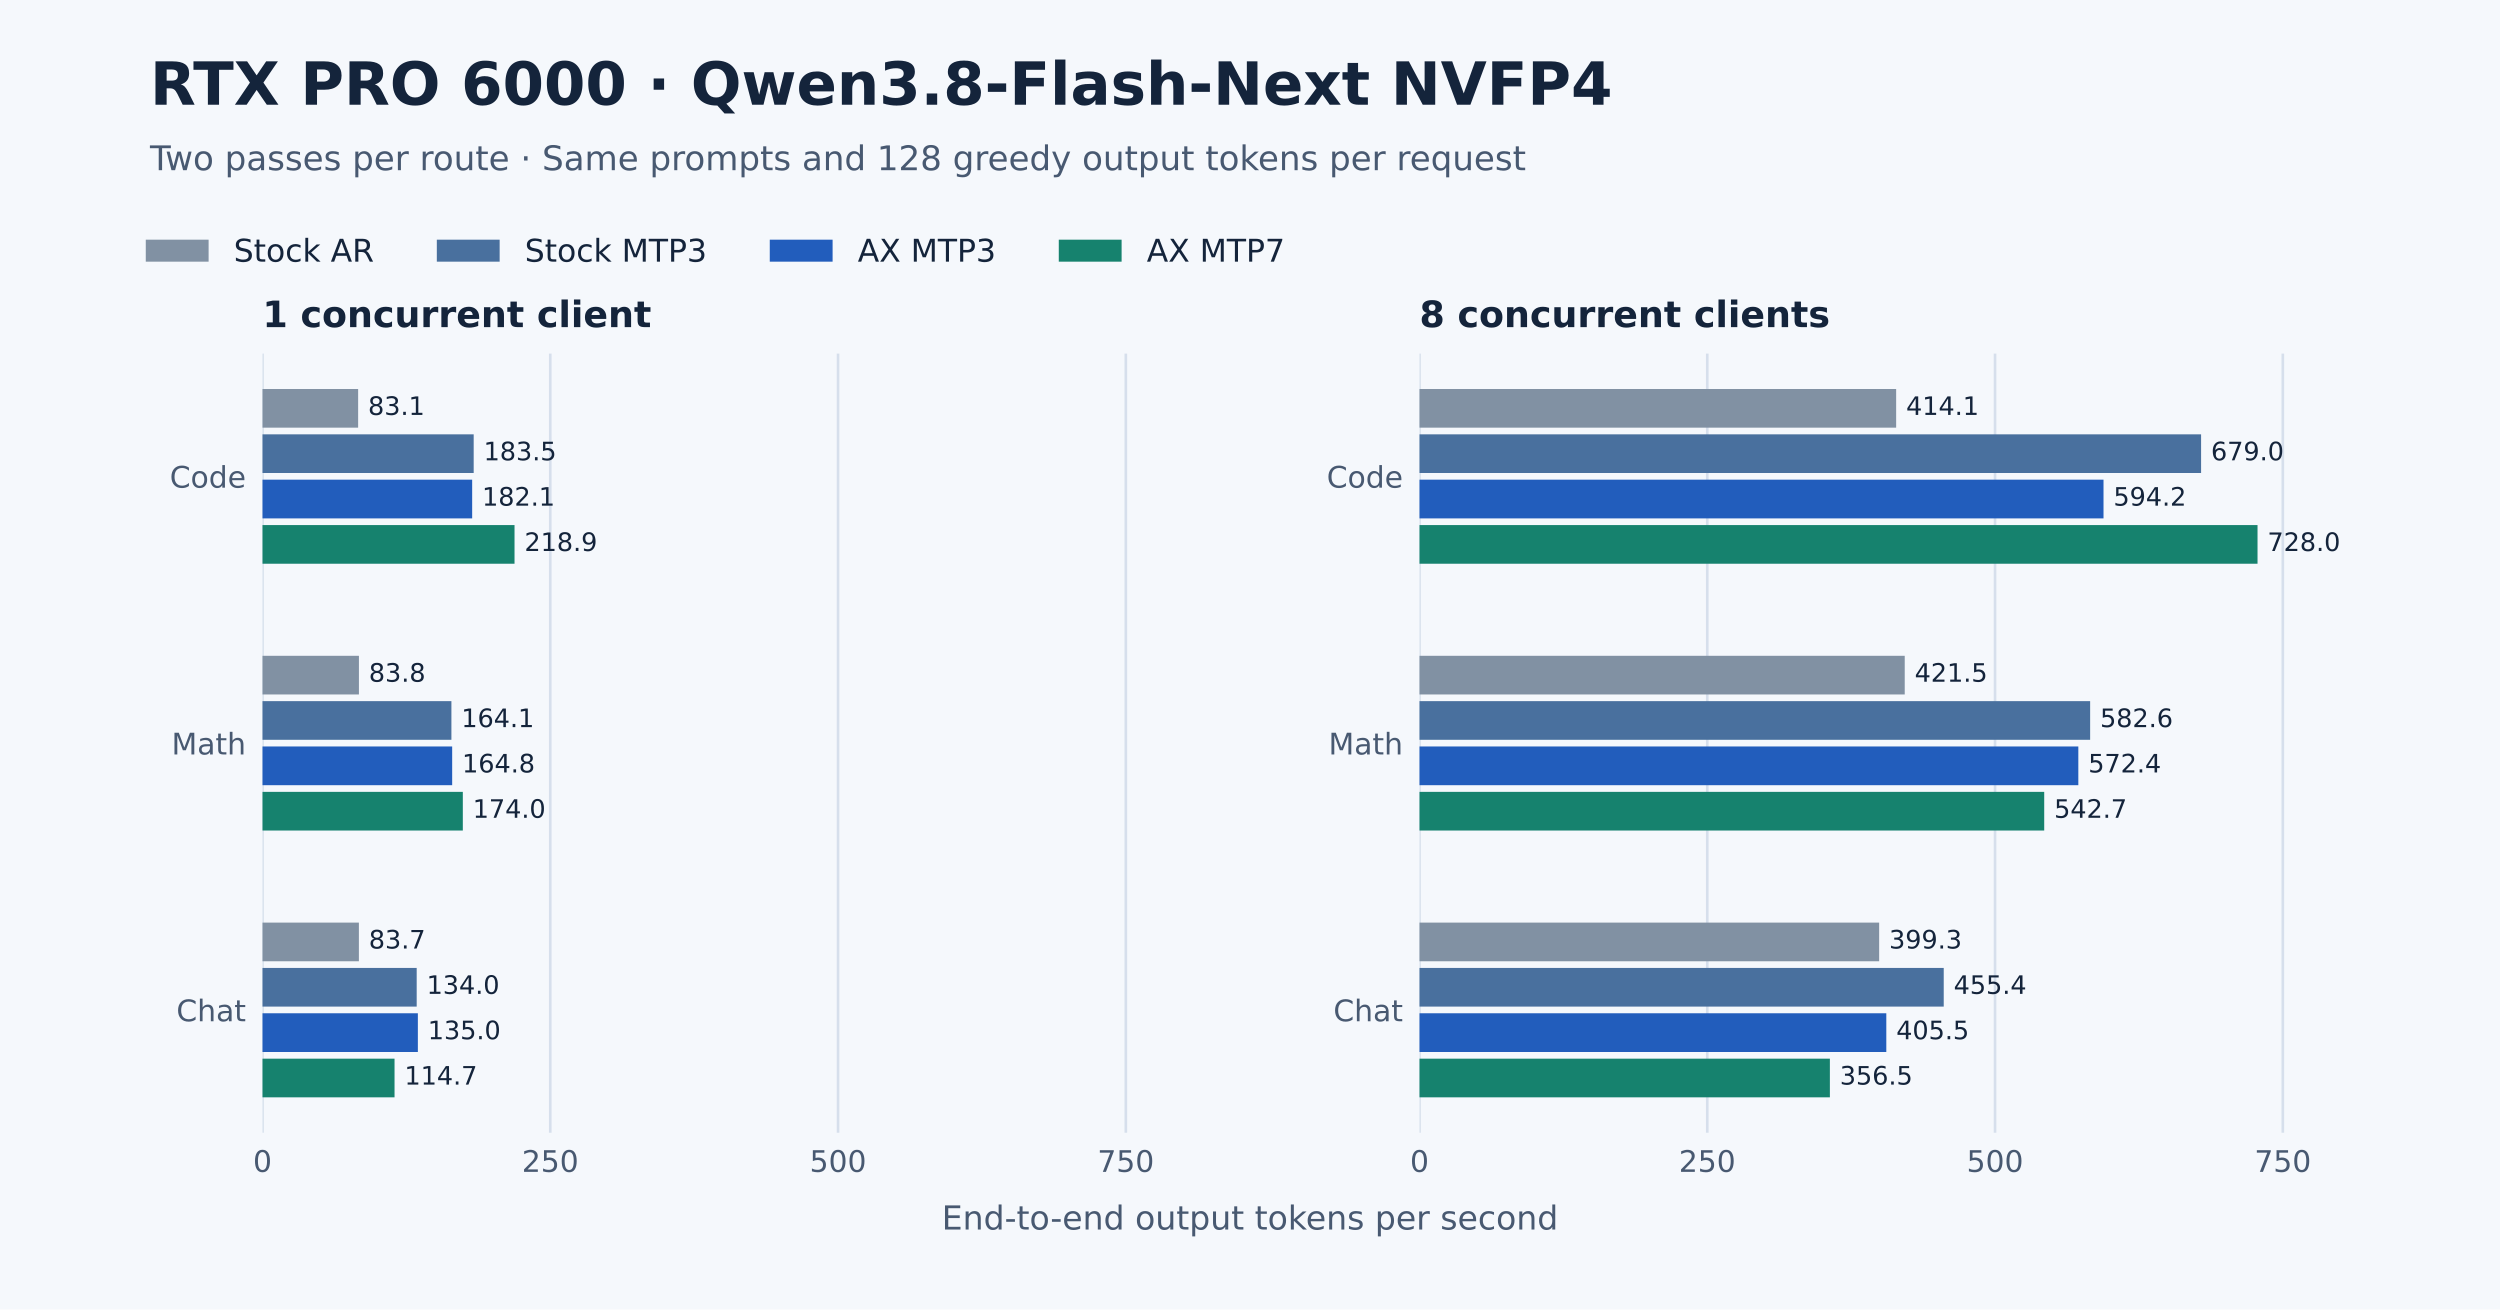
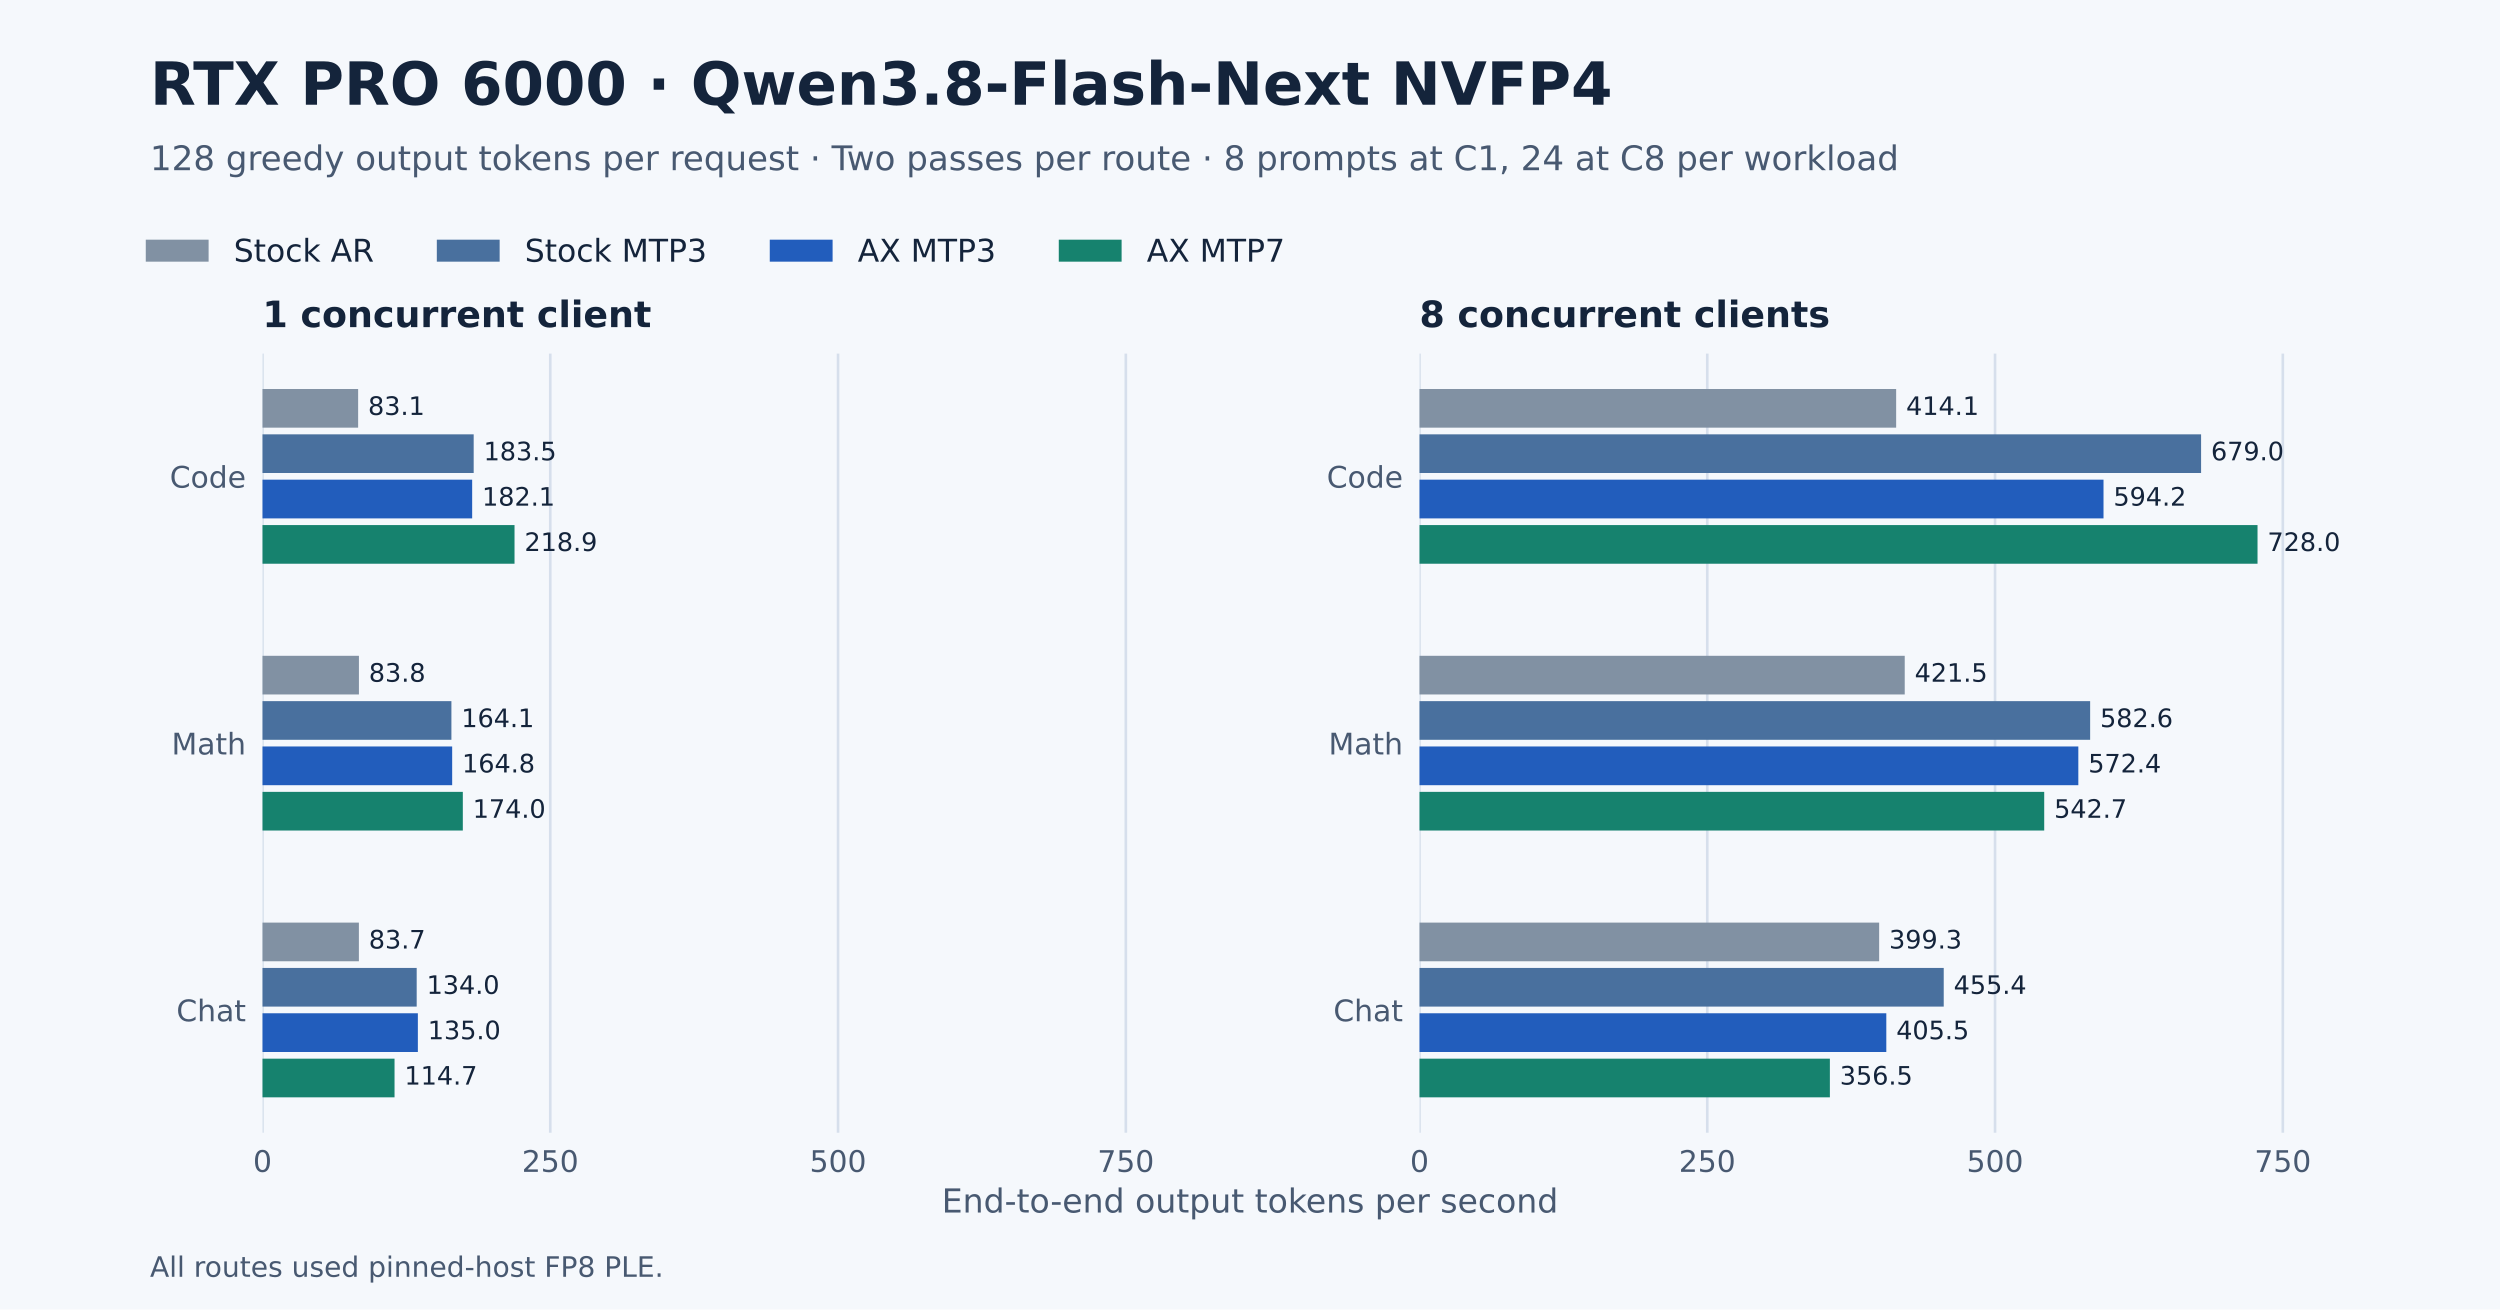
<svg xmlns="http://www.w3.org/2000/svg" width="756pt" height="396pt" viewBox="0 0 756 396" version="1.1">
  <defs>
    <style type="text/css">*{stroke-linejoin: round; stroke-linecap: butt}</style>
  </defs>
  <g id="figure_1">
    <g id="patch_1">
      <path d="M 0 396 L 756 396 L 756 0 L 0 0 z " style="fill: #f5f8fc" />
    </g>
    <g id="axes_1">
      <g id="patch_2">
        <path d="M 79.38 342.54 L 375.885 342.54 L 375.885 106.92 L 79.38 106.92 z " style="fill: #f5f8fc" />
      </g>
      <g id="matplotlib.axis_1">
        <g id="xtick_1">
          <g id="line2d_1">
            <path d="M 79.38 342.54 L 79.38 106.92 " clip-path="url(#p8bc7cf0134)" style="fill: none; stroke: #d6dfec; stroke-width: 0.8; stroke-linecap: square" />
          </g>
          <g id="line2d_2" />
          <g id="text_1">
            <text style="font-size: 9px; font-family: 'DejaVu Sans'; text-anchor: middle; fill: #485971" x="79.38" y="354.378" transform="rotate(-0 79.38 354.3779)">0</text>
          </g>
        </g>
        <g id="xtick_2">
          <g id="line2d_3">
            <path d="M 166.402 342.54 L 166.402 106.92 " clip-path="url(#p8bc7cf0134)" style="fill: none; stroke: #d6dfec; stroke-width: 0.8; stroke-linecap: square" />
          </g>
          <g id="line2d_4" />
          <g id="text_2">
            <text style="font-size: 9px; font-family: 'DejaVu Sans'; text-anchor: middle; fill: #485971" x="166.402" y="354.378" transform="rotate(-0 166.4025 354.3779)">250</text>
          </g>
        </g>
        <g id="xtick_3">
          <g id="line2d_5">
            <path d="M 253.425 342.54 L 253.425 106.92 " clip-path="url(#p8bc7cf0134)" style="fill: none; stroke: #d6dfec; stroke-width: 0.8; stroke-linecap: square" />
          </g>
          <g id="line2d_6" />
          <g id="text_3">
            <text style="font-size: 9px; font-family: 'DejaVu Sans'; text-anchor: middle; fill: #485971" x="253.425" y="354.378" transform="rotate(-0 253.425 354.3779)">500</text>
          </g>
        </g>
        <g id="xtick_4">
          <g id="line2d_7">
            <path d="M 340.447 342.54 L 340.447 106.92 " clip-path="url(#p8bc7cf0134)" style="fill: none; stroke: #d6dfec; stroke-width: 0.8; stroke-linecap: square" />
          </g>
          <g id="line2d_8" />
          <g id="text_4">
            <text style="font-size: 9px; font-family: 'DejaVu Sans'; text-anchor: middle; fill: #485971" x="340.447" y="354.378" transform="rotate(-0 340.4474 354.3779)">750</text>
          </g>
        </g>
      </g>
      <g id="matplotlib.axis_2">
        <g id="ytick_1">
          <g id="line2d_9" />
          <g id="text_5">
            <text style="font-size: 9px; font-family: 'DejaVu Sans'; text-anchor: end; fill: #485971" x="74.38" y="147.471" transform="rotate(-0 74.38 147.4713)">Code</text>
          </g>
        </g>
        <g id="ytick_2">
          <g id="line2d_10" />
          <g id="text_6">
            <text style="font-size: 9px; font-family: 'DejaVu Sans'; text-anchor: end; fill: #485971" x="74.38" y="228.149" transform="rotate(-0 74.38 228.1493)">Math</text>
          </g>
        </g>
        <g id="ytick_3">
          <g id="line2d_11" />
          <g id="text_7">
            <text style="font-size: 9px; font-family: 'DejaVu Sans'; text-anchor: end; fill: #485971" x="74.38" y="308.827" transform="rotate(-0 74.38 308.8273)">Chat</text>
          </g>
        </g>
      </g>
      <g id="patch_3">
        <path d="M 79.38 117.63 L 108.299 117.63 L 108.299 129.328 L 79.38 129.328 z " clip-path="url(#p8bc7cf0134)" style="fill: #8191a3" />
      </g>
      <g id="patch_4">
        <path d="M 79.38 198.308 L 108.539 198.308 L 108.539 210.006 L 79.38 210.006 z " clip-path="url(#p8bc7cf0134)" style="fill: #8191a3" />
      </g>
      <g id="patch_5">
        <path d="M 79.38 278.986 L 108.528 278.986 L 108.528 290.684 L 79.38 290.684 z " clip-path="url(#p8bc7cf0134)" style="fill: #8191a3" />
      </g>
      <g id="patch_6">
        <path d="M 79.38 131.345 L 143.242 131.345 L 143.242 143.044 L 79.38 143.044 z " clip-path="url(#p8bc7cf0134)" style="fill: #49709e" />
      </g>
      <g id="patch_7">
        <path d="M 79.38 212.023 L 136.507 212.023 L 136.507 223.722 L 79.38 223.722 z " clip-path="url(#p8bc7cf0134)" style="fill: #49709e" />
      </g>
      <g id="patch_8">
        <path d="M 79.38 292.701 L 126.009 292.701 L 126.009 304.399 L 79.38 304.399 z " clip-path="url(#p8bc7cf0134)" style="fill: #49709e" />
      </g>
      <g id="patch_9">
        <path d="M 79.38 145.061 L 142.783 145.061 L 142.783 156.759 L 79.38 156.759 z " clip-path="url(#p8bc7cf0134)" style="fill: #225dbc" />
      </g>
      <g id="patch_10">
        <path d="M 79.38 225.738 L 136.737 225.738 L 136.737 237.437 L 79.38 237.437 z " clip-path="url(#p8bc7cf0134)" style="fill: #225dbc" />
      </g>
      <g id="patch_11">
        <path d="M 79.38 306.416 L 126.362 306.416 L 126.362 318.115 L 79.38 318.115 z " clip-path="url(#p8bc7cf0134)" style="fill: #225dbc" />
      </g>
      <g id="patch_12">
        <path d="M 79.38 158.776 L 155.593 158.776 L 155.593 170.474 L 79.38 170.474 z " clip-path="url(#p8bc7cf0134)" style="fill: #16826e" />
      </g>
      <g id="patch_13">
        <path d="M 79.38 239.454 L 139.958 239.454 L 139.958 251.152 L 79.38 251.152 z " clip-path="url(#p8bc7cf0134)" style="fill: #16826e" />
      </g>
      <g id="patch_14">
        <path d="M 79.38 320.132 L 119.309 320.132 L 119.309 331.83 L 79.38 331.83 z " clip-path="url(#p8bc7cf0134)" style="fill: #16826e" />
      </g>
      <g id="text_8">
        <text style="font-size: 7.7px; font-family: 'DejaVu Sans'; text-anchor: start; fill: #14243b" x="111.299" y="125.479" transform="rotate(-0 111.2994 125.4793)">83.1</text>
      </g>
      <g id="text_9">
        <text style="font-size: 7.7px; font-family: 'DejaVu Sans'; text-anchor: start; fill: #14243b" x="111.539" y="206.157" transform="rotate(-0 111.5394 206.1573)">83.8</text>
      </g>
      <g id="text_10">
        <text style="font-size: 7.7px; font-family: 'DejaVu Sans'; text-anchor: start; fill: #14243b" x="111.528" y="286.835" transform="rotate(-0 111.5283 286.8353)">83.7</text>
      </g>
      <g id="text_11">
        <text style="font-size: 7.7px; font-family: 'DejaVu Sans'; text-anchor: start; fill: #14243b" x="146.242" y="139.195" transform="rotate(-0 146.2423 139.1946)">183.5</text>
      </g>
      <g id="text_12">
        <text style="font-size: 7.7px; font-family: 'DejaVu Sans'; text-anchor: start; fill: #14243b" x="139.507" y="219.873" transform="rotate(-0 139.5069 219.8726)">164.1</text>
      </g>
      <g id="text_13">
        <text style="font-size: 7.7px; font-family: 'DejaVu Sans'; text-anchor: start; fill: #14243b" x="129.009" y="300.551" transform="rotate(-0 129.0092 300.5505)">134.0</text>
      </g>
      <g id="text_14">
        <text style="font-size: 7.7px; font-family: 'DejaVu Sans'; text-anchor: start; fill: #14243b" x="145.783" y="152.91" transform="rotate(-0 145.7833 152.9099)">182.1</text>
      </g>
      <g id="text_15">
        <text style="font-size: 7.7px; font-family: 'DejaVu Sans'; text-anchor: start; fill: #14243b" x="139.737" y="233.588" transform="rotate(-0 139.7373 233.5878)">164.8</text>
      </g>
      <g id="text_16">
        <text style="font-size: 7.7px; font-family: 'DejaVu Sans'; text-anchor: start; fill: #14243b" x="129.362" y="314.266" transform="rotate(-0 129.3617 314.2658)">135.0</text>
      </g>
      <g id="text_17">
        <text style="font-size: 7.7px; font-family: 'DejaVu Sans'; text-anchor: start; fill: #14243b" x="158.593" y="166.625" transform="rotate(-0 158.5934 166.6251)">218.9</text>
      </g>
      <g id="text_18">
        <text style="font-size: 7.7px; font-family: 'DejaVu Sans'; text-anchor: start; fill: #14243b" x="142.958" y="247.303" transform="rotate(-0 142.9577 247.3031)">174.0</text>
      </g>
      <g id="text_19">
        <text style="font-size: 7.7px; font-family: 'DejaVu Sans'; text-anchor: start; fill: #14243b" x="122.309" y="327.981" transform="rotate(-0 122.3087 327.981)">114.7</text>
      </g>
      <g id="text_20">
        <text style="font-weight: 700; font-size: 11px; font-family: 'DejaVu Sans'; text-anchor: start; fill: #14243b" x="79.38" y="98.92" transform="rotate(-0 79.38 98.92)">1 concurrent client</text>
      </g>
    </g>
    <g id="axes_2">
      <g id="patch_15">
        <path d="M 429.255 342.54 L 725.76 342.54 L 725.76 106.92 L 429.255 106.92 z " style="fill: #f5f8fc" />
      </g>
      <g id="matplotlib.axis_3">
        <g id="xtick_5">
          <g id="line2d_12">
            <path d="M 429.255 342.54 L 429.255 106.92 " clip-path="url(#p1181e8f7e5)" style="fill: none; stroke: #d6dfec; stroke-width: 0.8; stroke-linecap: square" />
          </g>
          <g id="line2d_13" />
          <g id="text_21">
            <text style="font-size: 9px; font-family: 'DejaVu Sans'; text-anchor: middle; fill: #485971" x="429.255" y="354.378" transform="rotate(-0 429.2554 354.3779)">0</text>
          </g>
        </g>
        <g id="xtick_6">
          <g id="line2d_14">
            <path d="M 516.278 342.54 L 516.278 106.92 " clip-path="url(#p1181e8f7e5)" style="fill: none; stroke: #d6dfec; stroke-width: 0.8; stroke-linecap: square" />
          </g>
          <g id="line2d_15" />
          <g id="text_22">
            <text style="font-size: 9px; font-family: 'DejaVu Sans'; text-anchor: middle; fill: #485971" x="516.278" y="354.378" transform="rotate(-0 516.2779 354.3779)">250</text>
          </g>
        </g>
        <g id="xtick_7">
          <g id="line2d_16">
            <path d="M 603.3 342.54 L 603.3 106.92 " clip-path="url(#p1181e8f7e5)" style="fill: none; stroke: #d6dfec; stroke-width: 0.8; stroke-linecap: square" />
          </g>
          <g id="line2d_17" />
          <g id="text_23">
            <text style="font-size: 9px; font-family: 'DejaVu Sans'; text-anchor: middle; fill: #485971" x="603.3" y="354.378" transform="rotate(-0 603.3004 354.3779)">500</text>
          </g>
        </g>
        <g id="xtick_8">
          <g id="line2d_18">
            <path d="M 690.323 342.54 L 690.323 106.92 " clip-path="url(#p1181e8f7e5)" style="fill: none; stroke: #d6dfec; stroke-width: 0.8; stroke-linecap: square" />
          </g>
          <g id="line2d_19" />
          <g id="text_24">
            <text style="font-size: 9px; font-family: 'DejaVu Sans'; text-anchor: middle; fill: #485971" x="690.323" y="354.378" transform="rotate(-0 690.3229 354.3779)">750</text>
          </g>
        </g>
      </g>
      <g id="matplotlib.axis_4">
        <g id="ytick_4">
          <g id="line2d_20" />
          <g id="text_25">
            <text style="font-size: 9px; font-family: 'DejaVu Sans'; text-anchor: end; fill: #485971" x="424.255" y="147.471" transform="rotate(-0 424.2554 147.4713)">Code</text>
          </g>
        </g>
        <g id="ytick_5">
          <g id="line2d_21" />
          <g id="text_26">
            <text style="font-size: 9px; font-family: 'DejaVu Sans'; text-anchor: end; fill: #485971" x="424.255" y="228.149" transform="rotate(-0 424.2554 228.1493)">Math</text>
          </g>
        </g>
        <g id="ytick_6">
          <g id="line2d_22" />
          <g id="text_27">
            <text style="font-size: 9px; font-family: 'DejaVu Sans'; text-anchor: end; fill: #485971" x="424.255" y="308.827" transform="rotate(-0 424.2554 308.8273)">Chat</text>
          </g>
        </g>
      </g>
      <g id="patch_16">
        <path d="M 429.255 117.63 L 573.396 117.63 L 573.396 129.328 L 429.255 129.328 z " clip-path="url(#p1181e8f7e5)" style="fill: #8191a3" />
      </g>
      <g id="patch_17">
        <path d="M 429.255 198.308 L 575.99 198.308 L 575.99 210.006 L 429.255 210.006 z " clip-path="url(#p1181e8f7e5)" style="fill: #8191a3" />
      </g>
      <g id="patch_18">
        <path d="M 429.255 278.986 L 568.258 278.986 L 568.258 290.684 L 429.255 290.684 z " clip-path="url(#p1181e8f7e5)" style="fill: #8191a3" />
      </g>
      <g id="patch_19">
        <path d="M 429.255 131.345 L 665.609 131.345 L 665.609 143.044 L 429.255 143.044 z " clip-path="url(#p1181e8f7e5)" style="fill: #49709e" />
      </g>
      <g id="patch_20">
        <path d="M 429.255 212.023 L 632.058 212.023 L 632.058 223.722 L 429.255 223.722 z " clip-path="url(#p1181e8f7e5)" style="fill: #49709e" />
      </g>
      <g id="patch_21">
        <path d="M 429.255 292.701 L 587.784 292.701 L 587.784 304.399 L 429.255 304.399 z " clip-path="url(#p1181e8f7e5)" style="fill: #49709e" />
      </g>
      <g id="patch_22">
        <path d="M 429.255 145.061 L 636.103 145.061 L 636.103 156.759 L 429.255 156.759 z " clip-path="url(#p1181e8f7e5)" style="fill: #225dbc" />
      </g>
      <g id="patch_23">
        <path d="M 429.255 225.738 L 628.487 225.738 L 628.487 237.437 L 429.255 237.437 z " clip-path="url(#p1181e8f7e5)" style="fill: #225dbc" />
      </g>
      <g id="patch_24">
        <path d="M 429.255 306.416 L 570.42 306.416 L 570.42 318.115 L 429.255 318.115 z " clip-path="url(#p1181e8f7e5)" style="fill: #225dbc" />
      </g>
      <g id="patch_25">
        <path d="M 429.255 158.776 L 682.678 158.776 L 682.678 170.474 L 429.255 170.474 z " clip-path="url(#p1181e8f7e5)" style="fill: #16826e" />
      </g>
      <g id="patch_26">
        <path d="M 429.255 239.454 L 618.171 239.454 L 618.171 251.152 L 429.255 251.152 z " clip-path="url(#p1181e8f7e5)" style="fill: #16826e" />
      </g>
      <g id="patch_27">
        <path d="M 429.255 320.132 L 553.355 320.132 L 553.355 331.83 L 429.255 331.83 z " clip-path="url(#p1181e8f7e5)" style="fill: #16826e" />
      </g>
      <g id="text_28">
        <text style="font-size: 7.7px; font-family: 'DejaVu Sans'; text-anchor: start; fill: #14243b" x="576.396" y="125.479" transform="rotate(-0 576.3962 125.4793)">414.1</text>
      </g>
      <g id="text_29">
        <text style="font-size: 7.7px; font-family: 'DejaVu Sans'; text-anchor: start; fill: #14243b" x="578.99" y="206.157" transform="rotate(-0 578.9899 206.1573)">421.5</text>
      </g>
      <g id="text_30">
        <text style="font-size: 7.7px; font-family: 'DejaVu Sans'; text-anchor: start; fill: #14243b" x="571.258" y="286.835" transform="rotate(-0 571.2577 286.8353)">399.3</text>
      </g>
      <g id="text_31">
        <text style="font-size: 7.7px; font-family: 'DejaVu Sans'; text-anchor: start; fill: #14243b" x="668.609" y="139.195" transform="rotate(-0 668.6091 139.1946)">679.0</text>
      </g>
      <g id="text_32">
        <text style="font-size: 7.7px; font-family: 'DejaVu Sans'; text-anchor: start; fill: #14243b" x="635.058" y="219.873" transform="rotate(-0 635.0577 219.8726)">582.6</text>
      </g>
      <g id="text_33">
        <text style="font-size: 7.7px; font-family: 'DejaVu Sans'; text-anchor: start; fill: #14243b" x="590.784" y="300.551" transform="rotate(-0 590.7837 300.5505)">455.4</text>
      </g>
      <g id="text_34">
        <text style="font-size: 7.7px; font-family: 'DejaVu Sans'; text-anchor: start; fill: #14243b" x="639.103" y="152.91" transform="rotate(-0 639.1035 152.9099)">594.2</text>
      </g>
      <g id="text_35">
        <text style="font-size: 7.7px; font-family: 'DejaVu Sans'; text-anchor: start; fill: #14243b" x="631.487" y="233.588" transform="rotate(-0 631.4873 233.5878)">572.4</text>
      </g>
      <g id="text_36">
        <text style="font-size: 7.7px; font-family: 'DejaVu Sans'; text-anchor: start; fill: #14243b" x="573.42" y="314.266" transform="rotate(-0 573.4204 314.2658)">405.5</text>
      </g>
      <g id="text_37">
        <text style="font-size: 7.7px; font-family: 'DejaVu Sans'; text-anchor: start; fill: #14243b" x="685.678" y="166.625" transform="rotate(-0 685.6781 166.6251)">728.0</text>
      </g>
      <g id="text_38">
        <text style="font-size: 7.7px; font-family: 'DejaVu Sans'; text-anchor: start; fill: #14243b" x="621.171" y="247.303" transform="rotate(-0 621.1712 247.3031)">542.7</text>
      </g>
      <g id="text_39">
        <text style="font-size: 7.7px; font-family: 'DejaVu Sans'; text-anchor: start; fill: #14243b" x="556.355" y="327.981" transform="rotate(-0 556.3548 327.981)">356.5</text>
      </g>
      <g id="text_40">
        <text style="font-weight: 700; font-size: 11px; font-family: 'DejaVu Sans'; text-anchor: start; fill: #14243b" x="429.255" y="98.92" transform="rotate(-0 429.2554 98.92)">8 concurrent clients</text>
      </g>
    </g>
    <g id="text_41">
      <text style="font-weight: 700; font-size: 18px; font-family: 'DejaVu Sans'; text-anchor: start; fill: #14243b" x="45.36" y="31.68" transform="rotate(-0 45.36 31.68)">RTX PRO 6000 · Qwen3.8-Flash-Next NVFP4</text>
    </g>
    <g id="text_42">
-       <text style="font-size: 10.3px; font-family: 'DejaVu Sans'; text-anchor: start; fill: #485971" x="45.36" y="51.48" transform="rotate(-0 45.36 51.48)">Two passes per route · Same prompts and 128 greedy output tokens per request</text>
+       <text style="font-size: 10.3px; font-family: 'DejaVu Sans'; text-anchor: start; fill: #485971" x="45.36" y="51.48" transform="rotate(-0 45.36 51.48)">128 greedy output tokens per request · Two passes per route · 8 prompts at C1, 24 at C8 per workload</text>
    </g>
    <g id="text_43">
-       <text style="font-size: 10px; font-family: 'DejaVu Sans'; text-anchor: middle; fill: #485971" x="378" y="371.818" transform="rotate(-0 378 371.8177)">End-to-end output tokens per second</text>
+       <text style="font-size: 10px; font-family: 'DejaVu Sans'; text-anchor: middle; fill: #485971" x="378" y="366.67" transform="rotate(-0 378 366.6697)">End-to-end output tokens per second</text>
+     </g>
+     <g id="text_44">
+       <text style="font-size: 8.5px; font-family: 'DejaVu Sans'; text-anchor: start; fill: #485971" x="45.36" y="386.1" transform="rotate(-0 45.36 386.1)">All routes used pinned-host FP8 PLE.</text>
    </g>
    <g id="legend_1">
      <g id="patch_28">
        <path d="M 44.082 79.129 L 63.082 79.129 L 63.082 72.479 L 44.082 72.479 z " style="fill: #8191a3" />
      </g>
-       <g id="text_44">
+       <g id="text_45">
        <text style="font-size: 9.5px; font-family: 'DejaVu Sans'; text-anchor: start; fill: #14243b" x="70.682" y="79.129" transform="rotate(-0 70.682 79.12852)">Stock AR</text>
      </g>
      <g id="patch_29">
        <path d="M 132.094 79.129 L 151.094 79.129 L 151.094 72.479 L 132.094 72.479 z " style="fill: #49709e" />
      </g>
-       <g id="text_45">
+       <g id="text_46">
        <text style="font-size: 9.5px; font-family: 'DejaVu Sans'; text-anchor: start; fill: #14243b" x="158.694" y="79.129" transform="rotate(-0 158.6936 79.12852)">Stock MTP3</text>
      </g>
      <g id="patch_30">
        <path d="M 232.777 79.129 L 251.777 79.129 L 251.777 72.479 L 232.777 72.479 z " style="fill: #225dbc" />
      </g>
-       <g id="text_46">
+       <g id="text_47">
        <text style="font-size: 9.5px; font-family: 'DejaVu Sans'; text-anchor: start; fill: #14243b" x="259.377" y="79.129" transform="rotate(-0 259.3772 79.12852)">AX MTP3</text>
      </g>
      <g id="patch_31">
        <path d="M 320.174 79.129 L 339.174 79.129 L 339.174 72.479 L 320.174 72.479 z " style="fill: #16826e" />
      </g>
-       <g id="text_47">
+       <g id="text_48">
        <text style="font-size: 9.5px; font-family: 'DejaVu Sans'; text-anchor: start; fill: #14243b" x="346.774" y="79.129" transform="rotate(-0 346.7743 79.12852)">AX MTP7</text>
      </g>
    </g>
  </g>
  <defs>
    <clipPath id="p8bc7cf0134">
      <rect x="79.38" y="106.92" width="296.505" height="235.62" />
    </clipPath>
    <clipPath id="p1181e8f7e5">
      <rect x="429.255" y="106.92" width="296.505" height="235.62" />
    </clipPath>
  </defs>
</svg>
